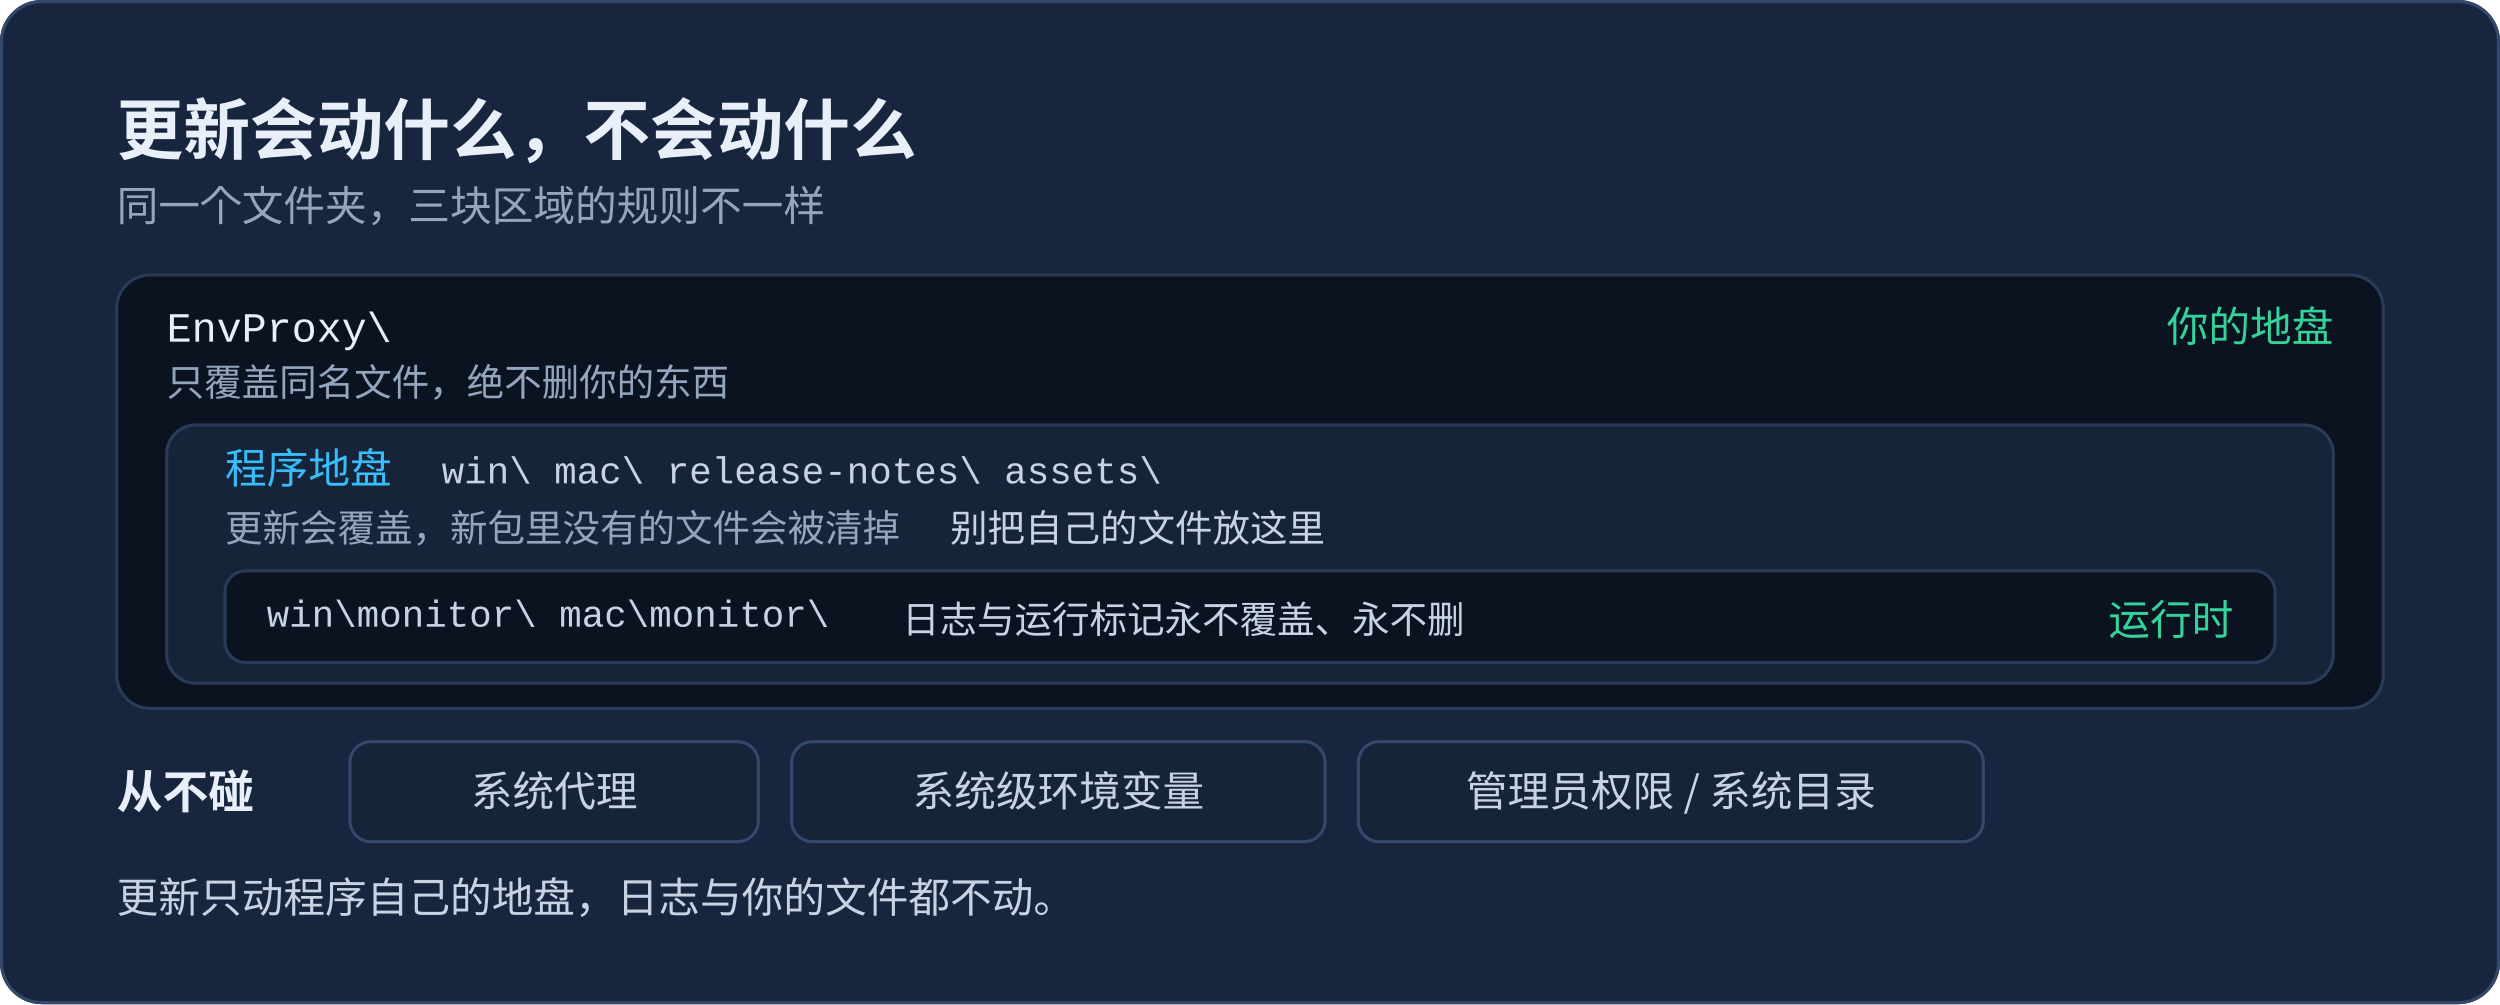
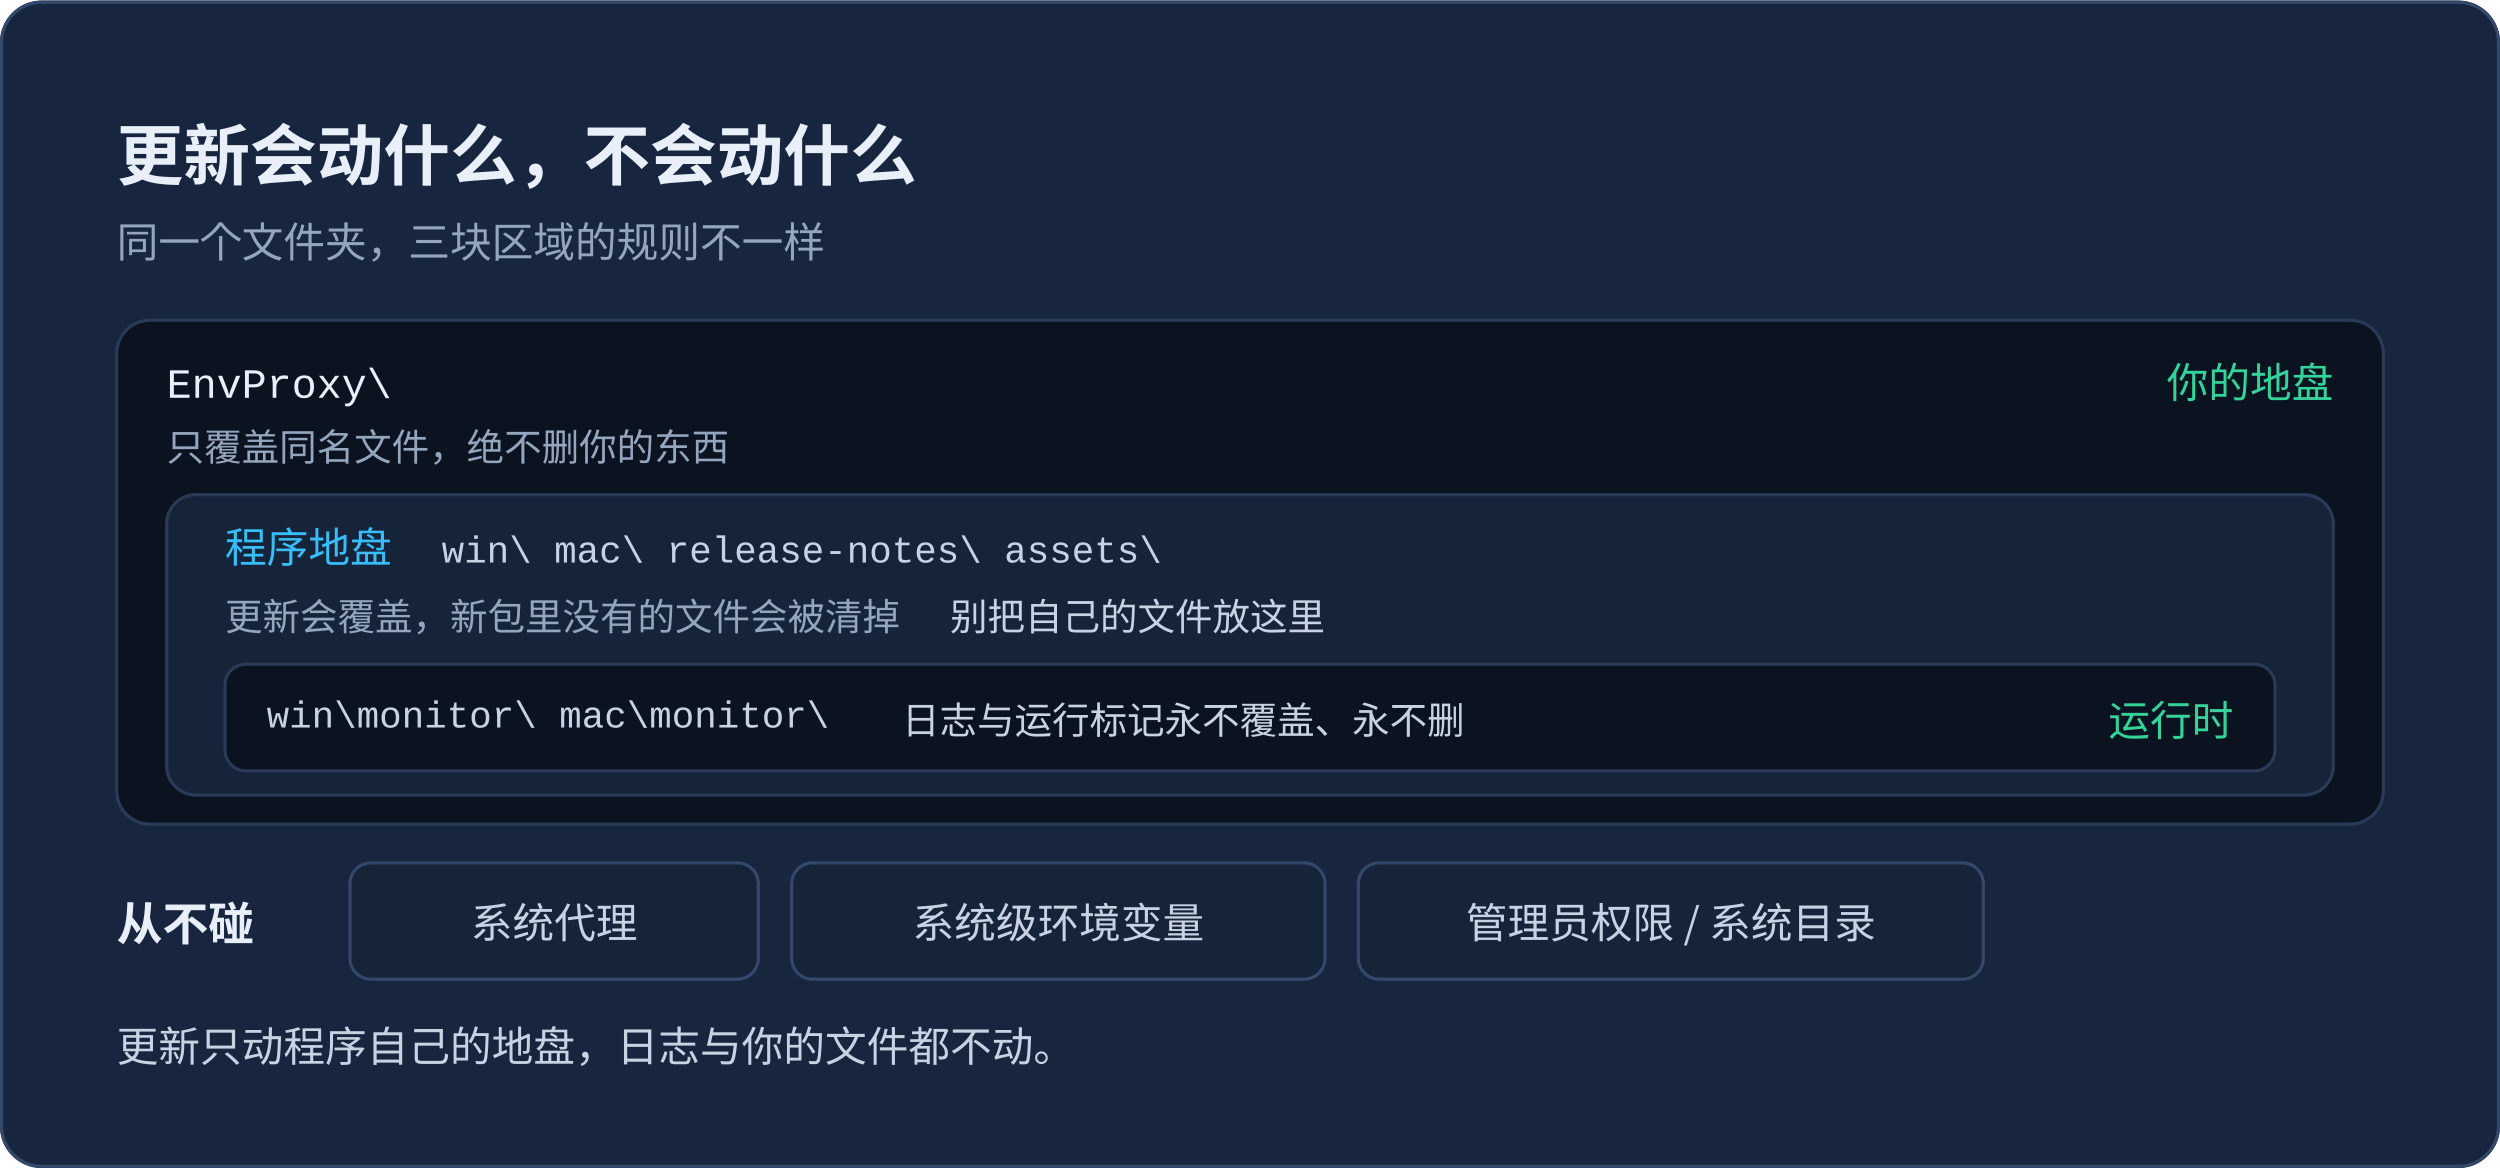
- <svg xmlns="http://www.w3.org/2000/svg" width="1200" height="482" viewBox="0 0 1200 482" role="img" aria-labelledby="boundaryTitle boundaryDesc" font-family="-apple-system, BlinkMacSystemFont, 'Segoe UI', 'PingFang SC', 'Microsoft YaHei', 'Noto Sans CJK SC', sans-serif">
-   <rect width="1200" height="482" rx="20" fill="#17263E" />
-   <rect x="0.75" y="0.75" width="1198.5" height="480.5" rx="19.25" fill="none" stroke="#33486B" stroke-width="1.5" />
+ <svg xmlns="http://www.w3.org/2000/svg" width="1200" height="560.47" viewBox="0 0 1200 560" role="img" aria-labelledby="boundaryTitle boundaryDesc" font-family="-apple-system, BlinkMacSystemFont, 'Segoe UI', 'PingFang SC', 'Microsoft YaHei', 'Noto Sans CJK SC', sans-serif">
+   <rect width="1200" height="560.47" rx="20" fill="#17263E" />
+   <rect x="0.75" y="0.87" width="1198.5" height="558.73" rx="19.25" fill="none" stroke="#33486B" stroke-width="1.5" />
  <g id="heading">
-     <text x="56" y="74" font-size="32" font-weight="700" fill="#E9EFF8">更新会动什么，不会动什么</text>
-     <text x="56" y="106" font-family="ui-monospace, SFMono-Regular, Menlo, Consolas, 'Liberation Mono', monospace" font-size="20" fill="#94A6BE">同一个文件夹，三块区域的规则不一样</text>
+     <text x="56" y="86.05" font-size="32" font-weight="700" fill="#E9EFF8">更新会动什么，不会动什么</text>
+     <text x="56" y="123.26" font-family="ui-monospace, SFMono-Regular, Menlo, Consolas, 'Liberation Mono', monospace" font-size="20" fill="#94A6BE">同一个文件夹，三块区域的规则不一样</text>
  </g>
  <g id="folder">
-     <rect x="56" y="132" width="1088" height="208" rx="16" fill="#0B1220" stroke="#2A3B58" stroke-width="1.5" />
-     <text x="80" y="164" font-family="ui-monospace, SFMono-Regular, Menlo, Consolas, 'Liberation Mono', monospace" font-size="20" fill="#E9EFF8">EnvProxy\</text>
-     <text x="1120" y="164" font-size="20" fill="#34D399" text-anchor="end">你的地盘</text>
-     <text x="80" y="190" font-size="18" fill="#94A6BE">只覆盖同名文件，绝不删你的东西</text>
-     <rect x="80" y="204" width="1040" height="124" rx="14" fill="#16243A" stroke="#2A3B58" stroke-width="1.5" />
-     <text x="108" y="232" font-size="20" fill="#38BDF8">程序地盘</text>
-     <text x="212" y="232" font-family="ui-monospace, SFMono-Regular, Menlo, Consolas, 'Liberation Mono', monospace" font-size="18" fill="#C7D3E3">win\  mac\  release-notes\  assets\</text>
-     <text x="108" y="260" font-size="18" fill="#94A6BE">更新会覆盖，新包里没有的文件会被清掉</text>
-     <text x="456" y="260" font-size="18" fill="#C7D3E3">别把自己的文件放这里</text>
-     <rect x="108" y="274" width="984" height="44" rx="10" fill="#0B1220" stroke="#2A3B58" stroke-width="1.5" />
-     <text x="128" y="296" dominant-baseline="central" font-family="ui-monospace, SFMono-Regular, Menlo, Consolas, 'Liberation Mono', monospace" font-size="18" fill="#C7D3E3">win\monitor\  mac\monitor\</text>
-     <text x="433" y="296" dominant-baseline="central" font-size="18" fill="#C7D3E3">日志与运行标记永不覆盖、永不删</text>
-     <text x="1072" y="296" dominant-baseline="central" font-size="20" fill="#34D399" text-anchor="end">运行时</text>
+     <rect x="56" y="153.49" width="1088" height="241.86" rx="16" fill="#0B1220" stroke="#2A3B58" stroke-width="1.5" />
+     <text x="80" y="190.7" font-family="ui-monospace, SFMono-Regular, Menlo, Consolas, 'Liberation Mono', monospace" font-size="20" fill="#E9EFF8">EnvProxy\</text>
+     <text x="1120" y="190.7" font-size="20" fill="#34D399" text-anchor="end">你的地盘</text>
+     <text x="80" y="220.93" font-size="18" fill="#94A6BE">只覆盖同名文件，绝不删你的东西</text>
+     <rect x="80" y="237.21" width="1040" height="144.19" rx="14" fill="#16243A" stroke="#2A3B58" stroke-width="1.5" />
+     <text x="108" y="269.77" font-size="20" fill="#38BDF8">程序地盘</text>
+     <text x="212" y="269.77" font-family="ui-monospace, SFMono-Regular, Menlo, Consolas, 'Liberation Mono', monospace" font-size="18" fill="#C7D3E3">win\  mac\  release-notes\  assets\</text>
+     <text x="108" y="302.33" font-size="18" fill="#94A6BE">更新会覆盖，新包里没有的文件会被清掉</text>
+     <text x="456" y="302.33" font-size="18" fill="#C7D3E3">别把自己的文件放这里</text>
+     <rect x="108" y="318.61" width="984" height="51.16" rx="10" fill="#0B1220" stroke="#2A3B58" stroke-width="1.5" />
+     <text x="128" y="344.19" dominant-baseline="central" font-family="ui-monospace, SFMono-Regular, Menlo, Consolas, 'Liberation Mono', monospace" font-size="18" fill="#C7D3E3">win\monitor\  mac\monitor\</text>
+     <text x="433" y="344.19" dominant-baseline="central" font-size="18" fill="#C7D3E3">日志与运行标记永不覆盖、永不删</text>
+     <text x="1072" y="344.19" dominant-baseline="central" font-size="20" fill="#34D399" text-anchor="end">运行时</text>
  </g>
  <g id="never">
-     <text x="56" y="388" font-size="22" font-weight="700" fill="#E9EFF8">从不碰</text>
-     <rect x="168" y="356" width="196" height="48" rx="10" fill="#16243A" stroke="#33486B" stroke-width="1.5" />
-     <text x="266" y="387" font-size="20" fill="#C7D3E3" text-anchor="middle">系统代理</text>
-     <rect x="380" y="356" width="256" height="48" rx="10" fill="#16243A" stroke="#33486B" stroke-width="1.5" />
-     <text x="508" y="387" font-size="20" fill="#C7D3E3" text-anchor="middle">系统级环境变量</text>
-     <rect x="652" y="356" width="300" height="48" rx="10" fill="#16243A" stroke="#33486B" stroke-width="1.5" />
-     <text x="802" y="387" font-size="20" fill="#C7D3E3" text-anchor="middle">管理员权限 / 系统目录</text>
+     <text x="56" y="451.17" font-size="22" font-weight="700" fill="#E9EFF8">从不碰</text>
+     <rect x="168" y="413.96" width="196" height="55.81" rx="10" fill="#16243A" stroke="#33486B" stroke-width="1.5" />
+     <text x="266" y="450" font-size="20" fill="#C7D3E3" text-anchor="middle">系统代理</text>
+     <rect x="380" y="413.96" width="256" height="55.81" rx="10" fill="#16243A" stroke="#33486B" stroke-width="1.5" />
+     <text x="508" y="450" font-size="20" fill="#C7D3E3" text-anchor="middle">系统级环境变量</text>
+     <rect x="652" y="413.96" width="300" height="55.81" rx="10" fill="#16243A" stroke="#33486B" stroke-width="1.5" />
+     <text x="802" y="450" font-size="20" fill="#C7D3E3" text-anchor="middle">管理员权限 / 系统目录</text>
  </g>
-   <text x="56" y="438" font-size="20" fill="#C7D3E3">更新只动程序自己的地盘，日志与你的文件都不动。</text>
+   <text x="56" y="509.31" font-size="20" fill="#C7D3E3">更新只动程序自己的地盘，日志与你的文件都不动。</text>
</svg>
